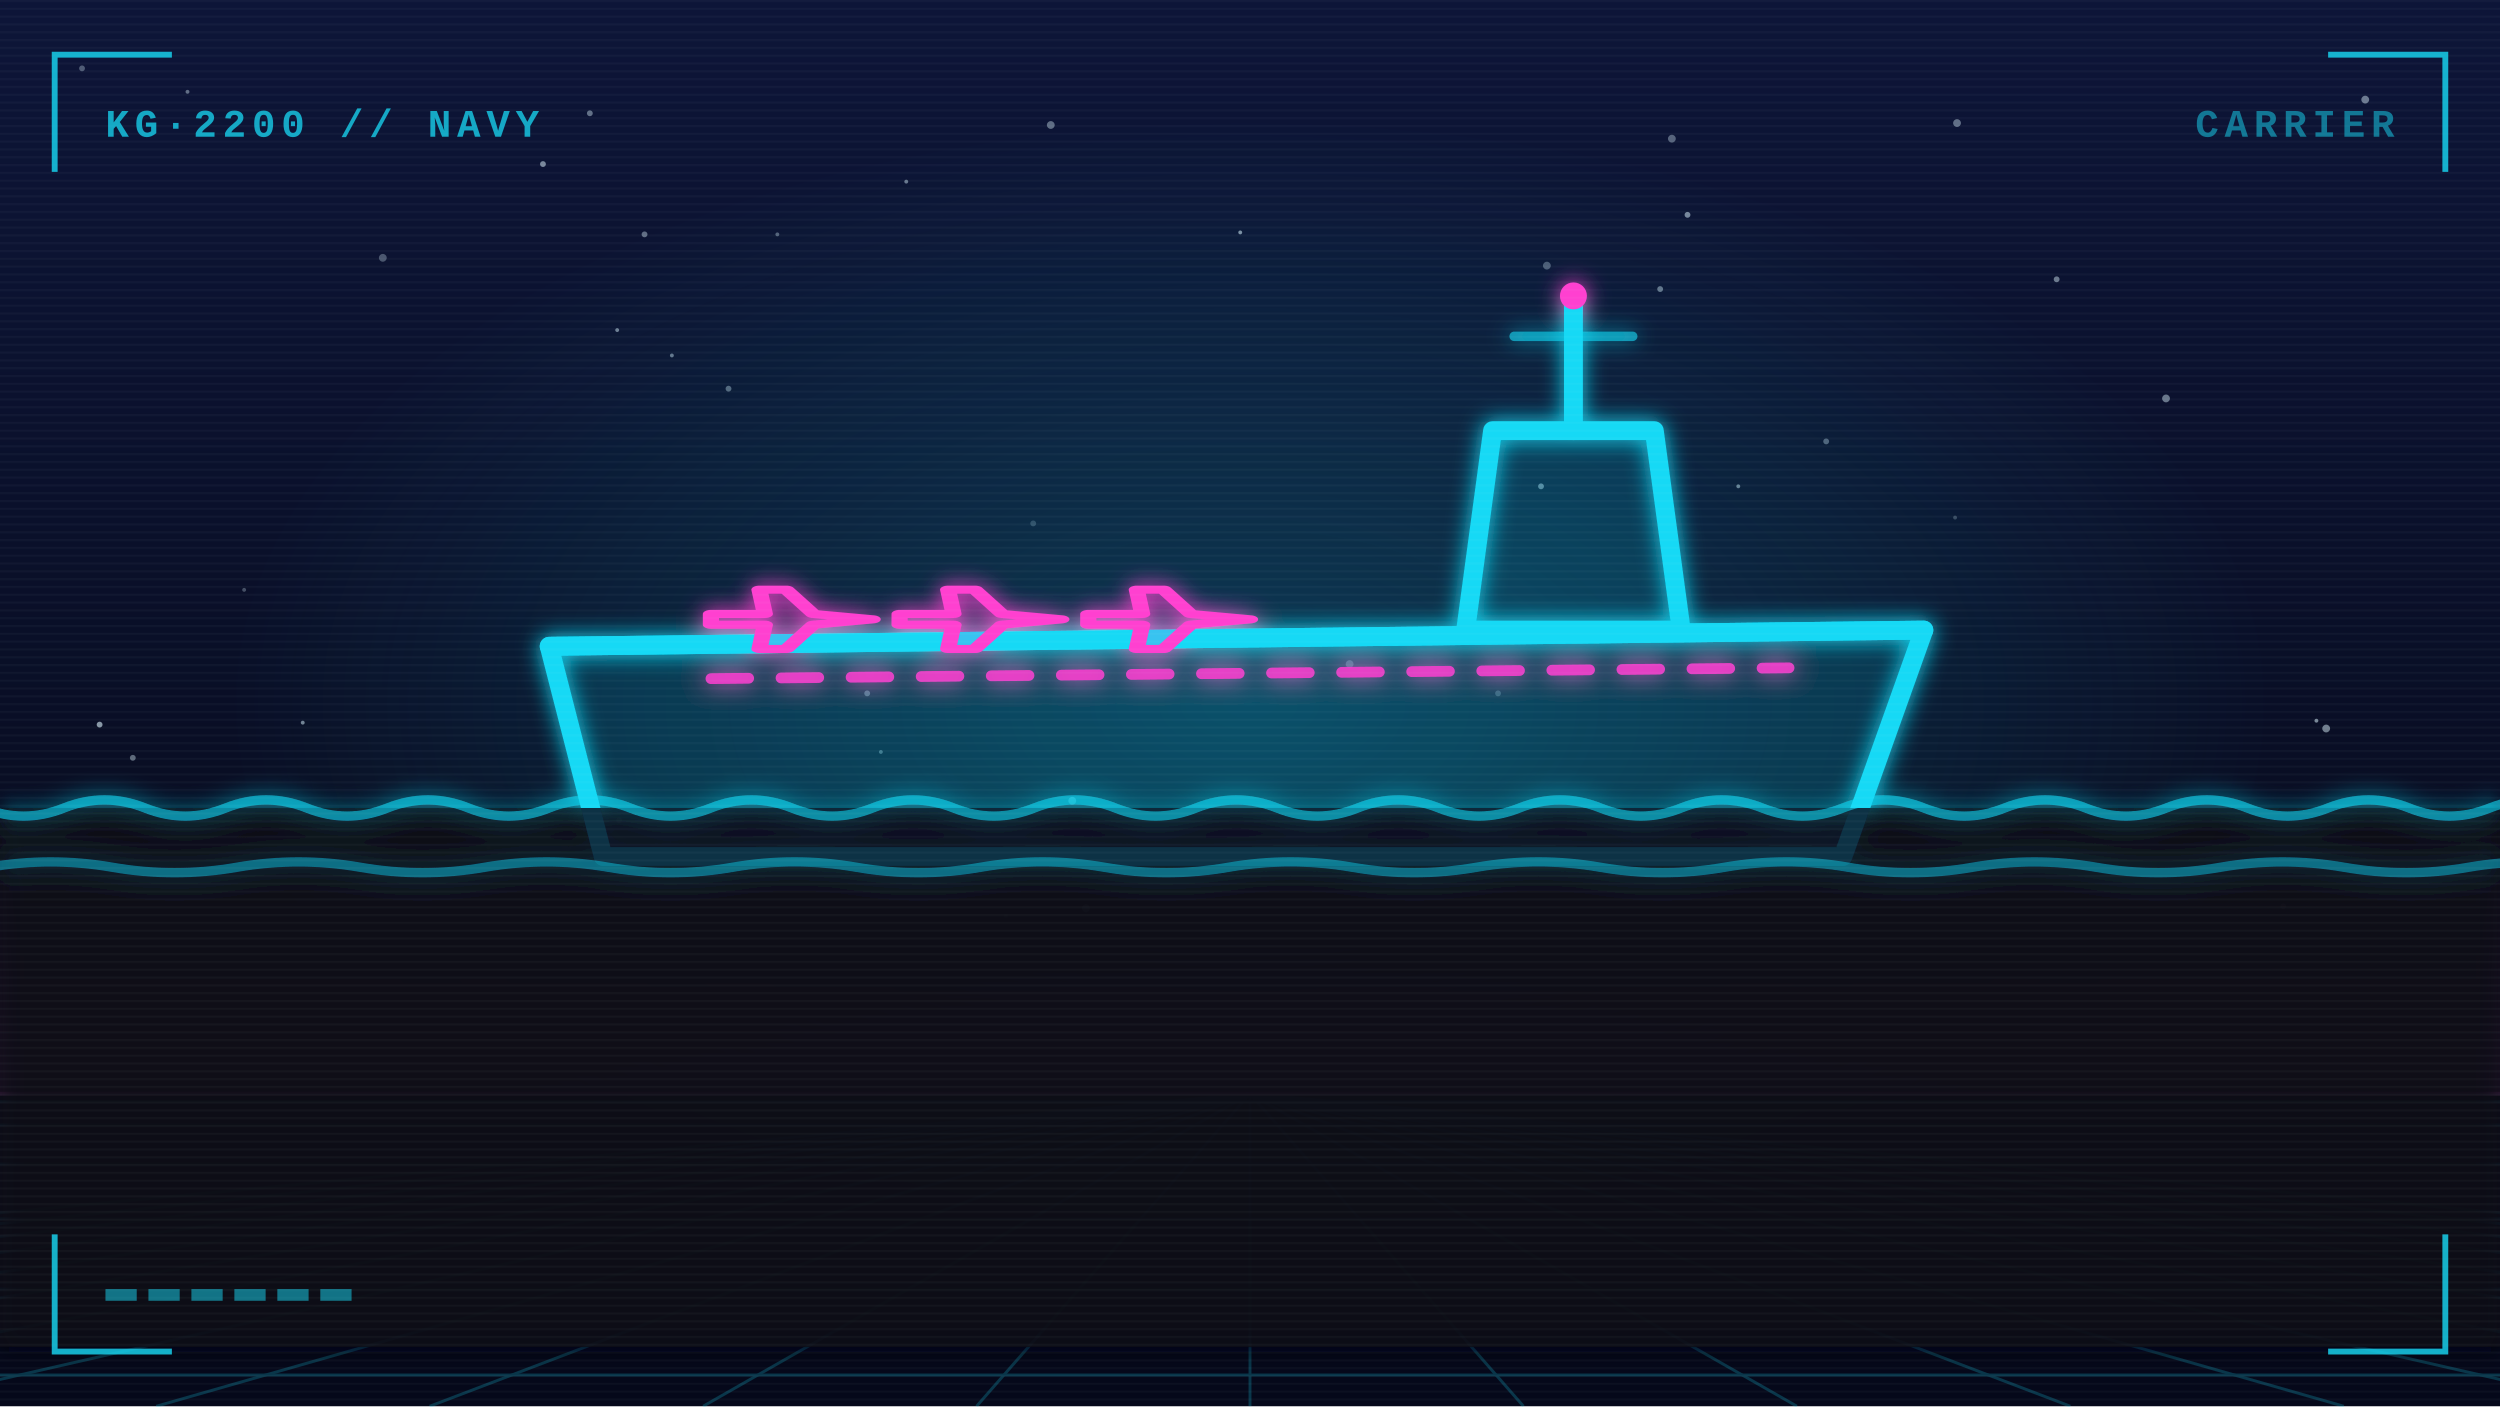
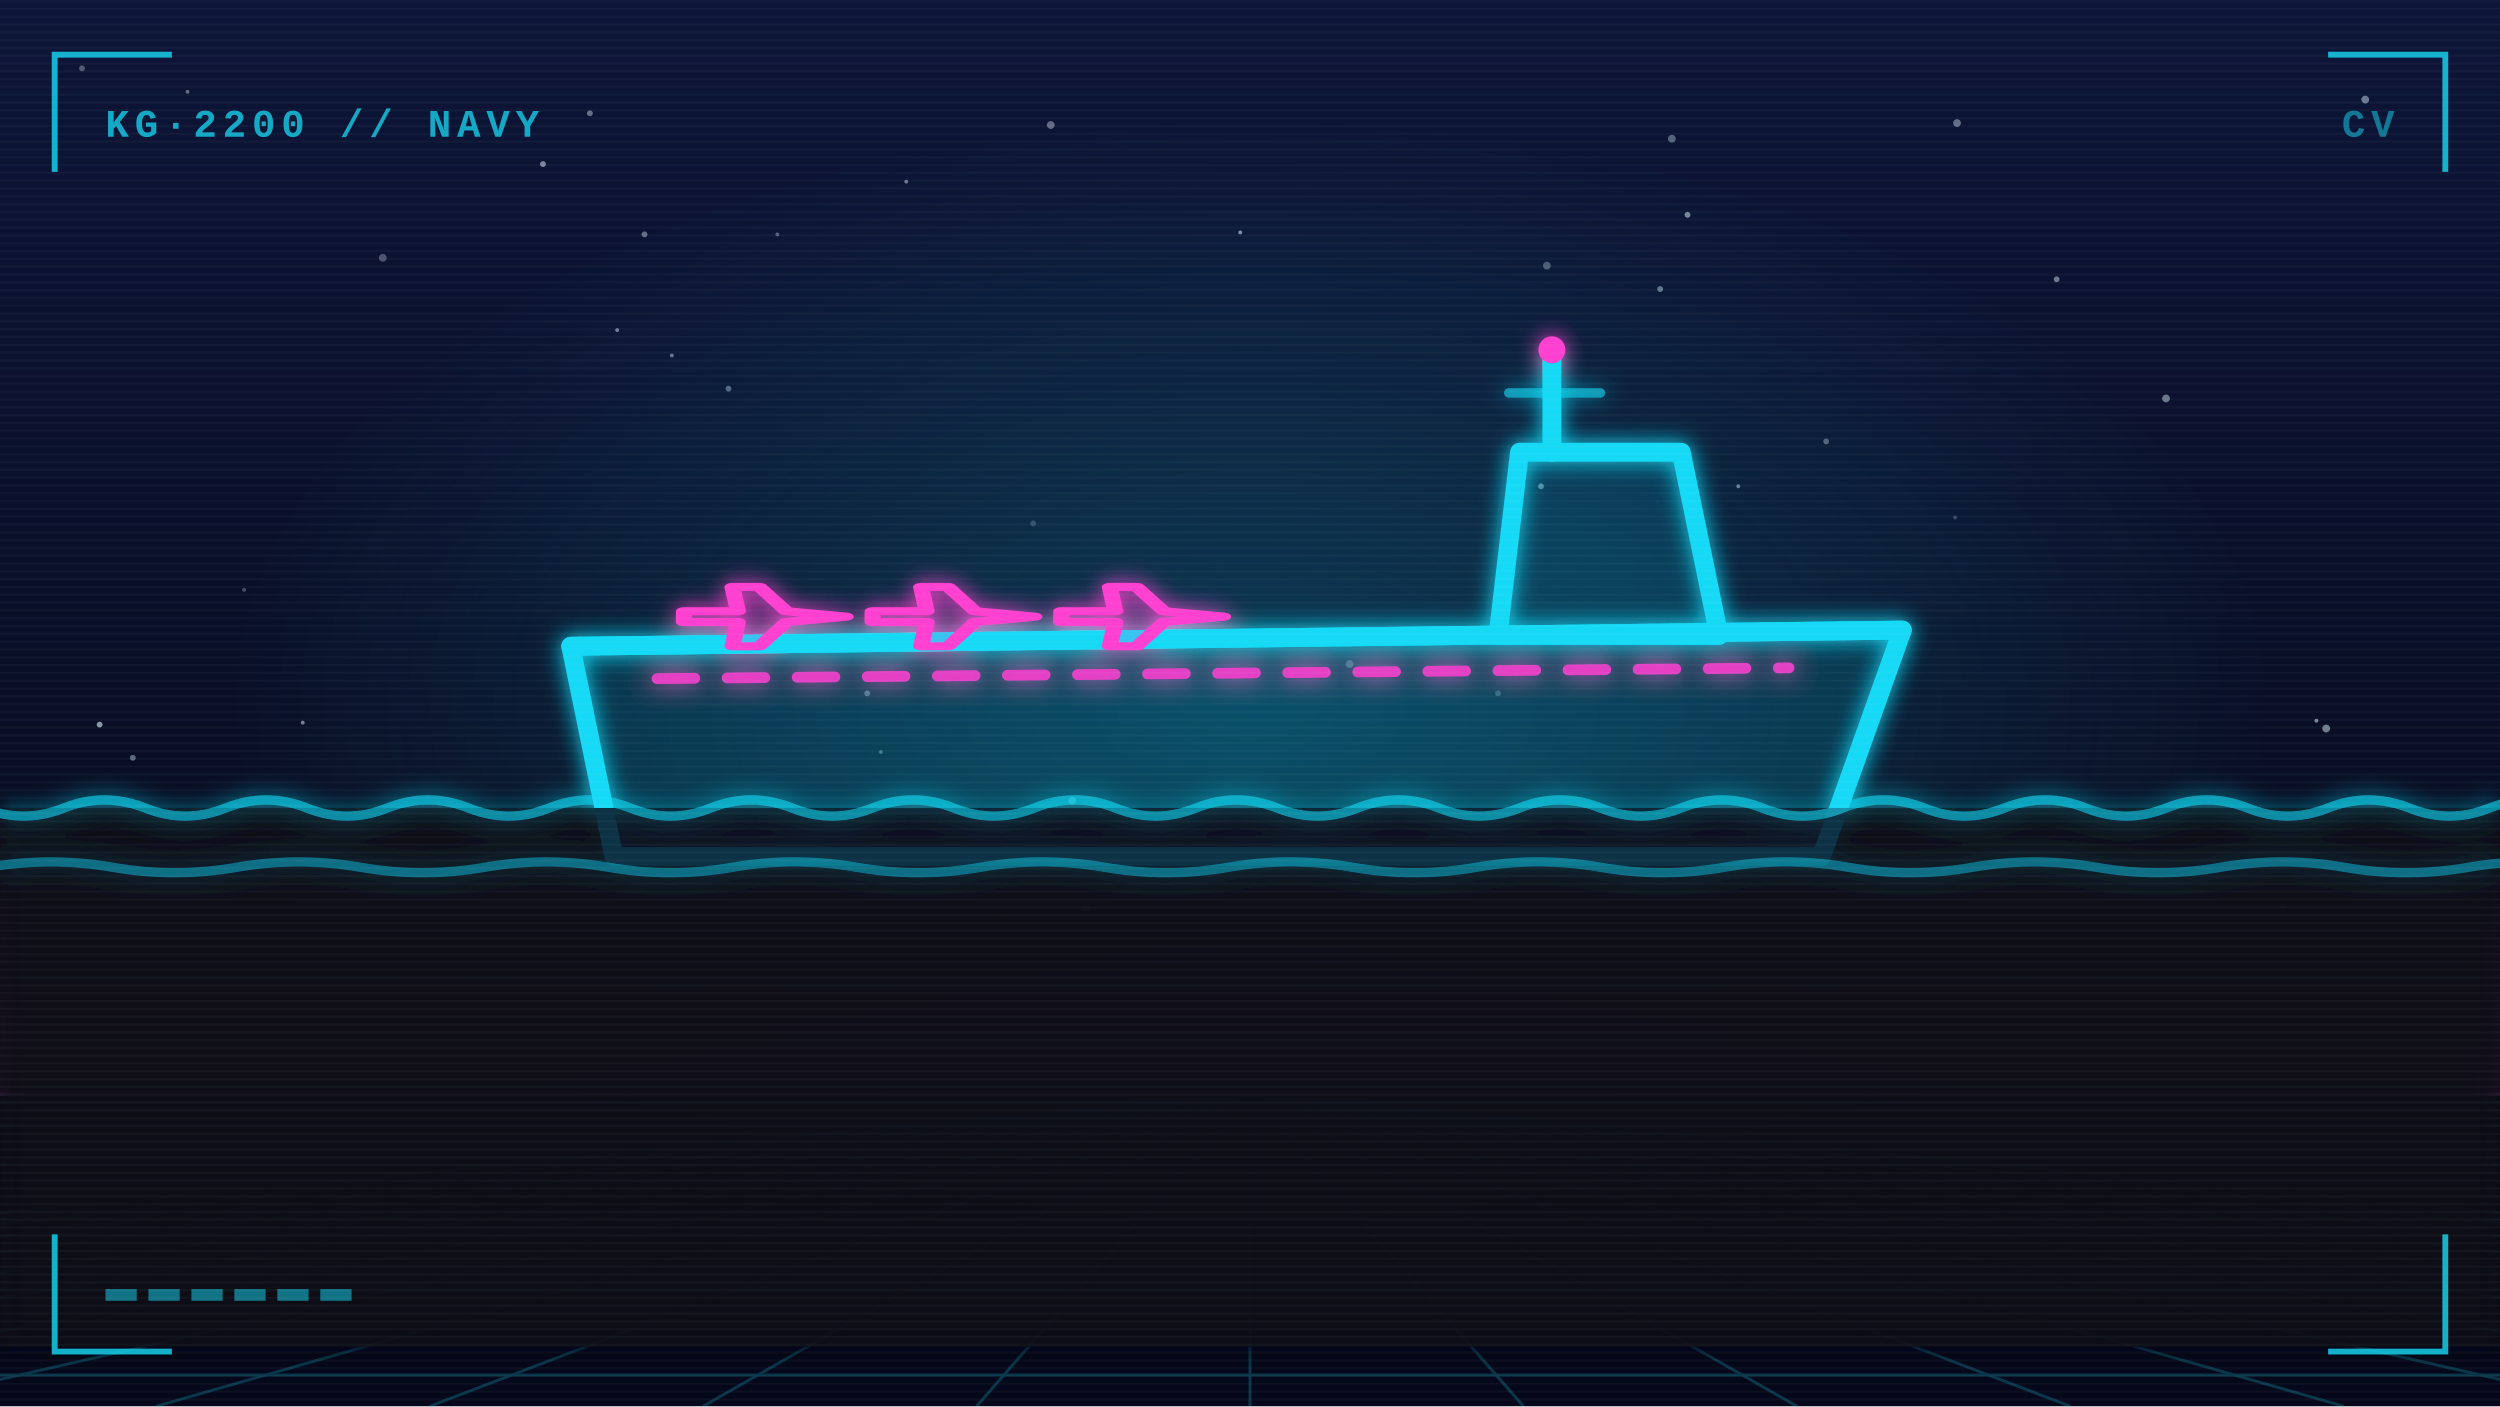
<svg xmlns="http://www.w3.org/2000/svg" viewBox="0 0 1280 720" width="1280" height="720">
  <defs>
    <linearGradient id="bg" x1="0" y1="0" x2="0" y2="1">
      <stop offset="0" stop-color="#0d1538" />
      <stop offset=".75" stop-color="#070b1d" />
      <stop offset="1" stop-color="#05081a" />
    </linearGradient>
    <radialGradient id="halo" cx=".5" cy=".5" r=".5">
      <stop offset="0" stop-color="#18d9f5" stop-opacity=".22" />
      <stop offset="1" stop-color="#18d9f5" stop-opacity="0" />
    </radialGradient>
    <linearGradient id="hz" x1="0" y1="0" x2="0" y2="1">
      <stop offset="0" stop-color="#ff3fd0" stop-opacity="0" />
      <stop offset="1" stop-color="#ff3fd0" stop-opacity=".28" />
    </linearGradient>
    <pattern id="scan" width="4" height="4" patternUnits="userSpaceOnUse">
      <rect width="4" height="1" fill="#dff6ff" opacity=".035" />
    </pattern>
    <filter id="bl" x="-20%" y="-20%" width="140%" height="140%">
      <feGaussianBlur stdDeviation="6" />
    </filter>
    <filter id="bl2" x="-20%" y="-50%" width="140%" height="200%">
      <feGaussianBlur stdDeviation="10" />
    </filter>
    <filter id="neon" x="-10%" y="-10%" width="120%" height="120%">
      <feGaussianBlur stdDeviation="5" result="b" />
      <feMerge>
        <feMergeNode in="b" />
        <feMergeNode in="SourceGraphic" />
      </feMerge>
    </filter>
    <style>.m{fill:rgba(24,217,245,.07);stroke:#18d9f5;stroke-width:7;stroke-linejoin:round;stroke-linecap:round}.a{fill:rgba(255,63,208,.14);stroke:#ff3fd0;stroke-width:6;stroke-linejoin:round;stroke-linecap:round}.t{fill:none;stroke:#18d9f5;stroke-width:3.5;stroke-linecap:round;opacity:.6}.ta{fill:none;stroke:#ff3fd0;stroke-width:4;stroke-linecap:round;opacity:.85}.f{fill:#18d9f5}.fa{fill:#ff3fd0}.n{fill:none}.w5{stroke-width:5}.w8{stroke-width:8}.w12{stroke-width:12}.w14{stroke-width:14}.o3{opacity:.3}.o4{opacity:.4}.o5{opacity:.45}.o6{opacity:.6}.dash{stroke-dasharray:14 12}.glow{filter:url(#bl);opacity:.7}.sea{fill:#070b1d;opacity:.82}.dk{fill:#070b1d}.hint{opacity:.22;filter:url(#bl2)}.hud{font:600 20px Consolas,"Courier New",monospace;letter-spacing:3px;fill:#18d9f5}</style>
  </defs>
  <rect width="1280" height="720" fill="url(#bg)" />
  <circle cx="451" cy="385" r="1" fill="#dff6ff" opacity="0.33" />
  <circle cx="635" cy="119" r="1" fill="#dff6ff" opacity="0.54" />
  <circle cx="1186" cy="369" r="1" fill="#dff6ff" opacity="0.52" />
  <circle cx="316" cy="169" r="1" fill="#dff6ff" opacity="0.47" />
  <circle cx="68" cy="388" r="1.5" fill="#dff6ff" opacity="0.39" />
  <circle cx="1053" cy="143" r="1.5" fill="#dff6ff" opacity="0.45" />
  <circle cx="317" cy="420" r="1.5" fill="#dff6ff" opacity="0.39" />
  <circle cx="1211" cy="51" r="2" fill="#dff6ff" opacity="0.45" />
  <circle cx="250" cy="434" r="1" fill="#dff6ff" opacity="0.21" />
  <circle cx="344" cy="182" r="1" fill="#dff6ff" opacity="0.43" />
  <circle cx="196" cy="132" r="2" fill="#dff6ff" opacity="0.30" />
  <circle cx="42" cy="35" r="1.5" fill="#dff6ff" opacity="0.32" />
  <circle cx="1002" cy="63" r="2" fill="#dff6ff" opacity="0.40" />
  <circle cx="549" cy="410" r="2" fill="#dff6ff" opacity="0.47" />
  <circle cx="1169" cy="464" r="1.5" fill="#dff6ff" opacity="0.42" />
  <circle cx="792" cy="136" r="2" fill="#dff6ff" opacity="0.31" />
  <circle cx="302" cy="58" r="1.5" fill="#dff6ff" opacity="0.41" />
  <circle cx="529" cy="268" r="1.5" fill="#dff6ff" opacity="0.20" />
  <circle cx="538" cy="64" r="2" fill="#dff6ff" opacity="0.39" />
  <circle cx="935" cy="226" r="1.5" fill="#dff6ff" opacity="0.34" />
  <circle cx="850" cy="148" r="1.5" fill="#dff6ff" opacity="0.42" />
  <circle cx="556" cy="465" r="2" fill="#dff6ff" opacity="0.47" />
  <circle cx="1001" cy="265" r="1" fill="#dff6ff" opacity="0.23" />
  <circle cx="864" cy="110" r="1.5" fill="#dff6ff" opacity="0.51" />
  <circle cx="856" cy="71" r="2" fill="#dff6ff" opacity="0.35" />
  <circle cx="51" cy="371" r="1.5" fill="#dff6ff" opacity="0.59" />
  <circle cx="890" cy="249" r="1" fill="#dff6ff" opacity="0.46" />
  <circle cx="789" cy="249" r="1.5" fill="#dff6ff" opacity="0.44" />
  <circle cx="515" cy="469" r="1" fill="#dff6ff" opacity="0.22" />
  <circle cx="1109" cy="204" r="2" fill="#dff6ff" opacity="0.44" />
  <circle cx="155" cy="370" r="1" fill="#dff6ff" opacity="0.50" />
  <circle cx="330" cy="120" r="1.5" fill="#dff6ff" opacity="0.40" />
  <circle cx="398" cy="120" r="1" fill="#dff6ff" opacity="0.34" />
  <circle cx="767" cy="355" r="1.5" fill="#dff6ff" opacity="0.23" />
  <circle cx="691" cy="340" r="2" fill="#dff6ff" opacity="0.26" />
  <circle cx="278" cy="84" r="1.5" fill="#dff6ff" opacity="0.51" />
  <circle cx="373" cy="199" r="1.5" fill="#dff6ff" opacity="0.36" />
  <circle cx="96" cy="47" r="1" fill="#dff6ff" opacity="0.40" />
  <circle cx="464" cy="93" r="1" fill="#dff6ff" opacity="0.44" />
  <circle cx="125" cy="302" r="1" fill="#dff6ff" opacity="0.28" />
  <circle cx="444" cy="355" r="1.5" fill="#dff6ff" opacity="0.34" />
  <circle cx="1191" cy="373" r="2" fill="#dff6ff" opacity="0.48" />
  <rect x="0" y="420" width="1280" height="140" fill="url(#hz)" />
  <g stroke="#18d9f5" stroke-width="1.5" opacity=".22">
    <line x1="640" y1="560" x2="-1040" y2="720" />
    <line x1="640" y1="560" x2="-900" y2="720" />
    <line x1="640" y1="560" x2="-760" y2="720" />
    <line x1="640" y1="560" x2="-620" y2="720" />
    <line x1="640" y1="560" x2="-480" y2="720" />
    <line x1="640" y1="560" x2="-340" y2="720" />
    <line x1="640" y1="560" x2="-200" y2="720" />
    <line x1="640" y1="560" x2="-60" y2="720" />
    <line x1="640" y1="560" x2="80" y2="720" />
    <line x1="640" y1="560" x2="220" y2="720" />
    <line x1="640" y1="560" x2="360" y2="720" />
    <line x1="640" y1="560" x2="500" y2="720" />
    <line x1="640" y1="560" x2="640" y2="720" />
    <line x1="640" y1="560" x2="780" y2="720" />
    <line x1="640" y1="560" x2="920" y2="720" />
    <line x1="640" y1="560" x2="1060" y2="720" />
    <line x1="640" y1="560" x2="1200" y2="720" />
    <line x1="640" y1="560" x2="1340" y2="720" />
    <line x1="640" y1="560" x2="1480" y2="720" />
    <line x1="640" y1="560" x2="1620" y2="720" />
    <line x1="640" y1="560" x2="1760" y2="720" />
    <line x1="640" y1="560" x2="1900" y2="720" />
    <line x1="640" y1="560" x2="2040" y2="720" />
    <line x1="640" y1="560" x2="2180" y2="720" />
    <line x1="640" y1="560" x2="2320" y2="720" />
    <line x1="0" y1="560" x2="1280" y2="560" />
    <line x1="0" y1="564" x2="1280" y2="564" />
    <line x1="0" y1="576" x2="1280" y2="576" />
    <line x1="0" y1="596" x2="1280" y2="596" />
    <line x1="0" y1="624" x2="1280" y2="624" />
    <line x1="0" y1="660" x2="1280" y2="660" />
    <line x1="0" y1="704" x2="1280" y2="704" />
  </g>
  <line x1="0" y1="560" x2="1280" y2="560" stroke="#ff3fd0" stroke-width="2" opacity=".6" />
  <ellipse cx="640" cy="360" rx="520" ry="300" fill="url(#halo)" />
  <g transform="translate(640,370) scale(1.15)" filter="url(#neon)">
    <g transform="translate(0,-10) scale(1.2)">
-       <path class="m" d="M-260,-20 L250,-26 L220,58 L-240,58 Z" />
-       <line class="m w10" x1="-260" y1="-20" x2="250" y2="-26" />
-       <path class="m" d="M80,-26 L90,-100 L150,-100 L160,-26 Z" />
-       <line class="m" x1="120" y1="-100" x2="120" y2="-150" />
-       <line class="t" x1="98" y1="-135.0" x2="142" y2="-135.0" />
-       <circle class="fa" cx="120" cy="-150" r="5" />
-       <line class="ta dash" x1="-200" y1="-8" x2="200" y2="-12" />
-       <g transform="translate(-170,-30) scale(1,.5)">
+       <path class="m" d="M-252,-20 L242,-26 L212,58 L-236,58 Z" />
+       <line class="m w10" x1="-252" y1="-20" x2="242" y2="-26" />
+       <path class="m" d="M92,-24 L100,-92 L160,-92 L174,-24 Z" />
+       <line class="m" x1="112" y1="-92" x2="112" y2="-126" />
+       <circle class="fa" cx="112" cy="-130" r="5" />
+       <line class="t" x1="96" y1="-114" x2="130" y2="-114" />
+       <g transform="translate(-180,-31) scale(1,.5)">
        <path class="a" d="M30,0 L8,-4 L-2,-22 L-12,-22 L-10,-4 L-30,-4 L-30,0 L-30,4 L-10,4 L-12,22 L-2,22 L8,4 Z" />
      </g>
-       <g transform="translate(-100,-30) scale(1,.5)">
+       <g transform="translate(-110,-31) scale(1,.5)">
        <path class="a" d="M30,0 L8,-4 L-2,-22 L-12,-22 L-10,-4 L-30,-4 L-30,0 L-30,4 L-10,4 L-12,22 L-2,22 L8,4 Z" />
      </g>
-       <g transform="translate(-30,-30) scale(1,.5)">
+       <g transform="translate(-40,-31) scale(1,.5)">
        <path class="a" d="M30,0 L8,-4 L-2,-22 L-12,-22 L-10,-4 L-30,-4 L-30,0 L-30,4 L-10,4 L-12,22 L-2,22 L8,4 Z" />
      </g>
+       <line class="ta dash" x1="-220" y1="-8" x2="200" y2="-12" />
      <rect class="sea" x="-700" y="40" width="1400" height="200" rx="0" />
      <path class="t" d="M-560,40 q15.0,-6 30,0 q15.0,6 30,0 q15.0,-6 30,0 q15.0,6 30,0 q15.0,-6 30,0 q15.0,6 30,0 q15.0,-6 30,0 q15.0,6 30,0 q15.0,-6 30,0 q15.0,6 30,0 q15.0,-6 30,0 q15.0,6 30,0 q15.0,-6 30,0 q15.0,6 30,0 q15.0,-6 30,0 q15.0,6 30,0 q15.0,-6 30,0 q15.0,6 30,0 q15.0,-6 30,0 q15.0,6 30,0 q15.0,-6 30,0 q15.0,6 30,0 q15.0,-6 30,0 q15.0,6 30,0 q15.0,-6 30,0 q15.0,6 30,0 q15.0,-6 30,0 q15.0,6 30,0 q15.0,-6 30,0 q15.0,6 30,0 q15.0,-6 30,0 q15.0,6 30,0 q15.0,-6 30,0 q15.0,6 30,0 q15.0,-6 30,0 q15.0,6 30,0 q15.0,-6 30,0 q15.0,6 30,0" />
      <path class="t o5" d="M-560,62 q23.0,-4 46,0 q23.0,4 46,0 q23.0,-4 46,0 q23.0,4 46,0 q23.0,-4 46,0 q23.0,4 46,0 q23.0,-4 46,0 q23.0,4 46,0 q23.0,-4 46,0 q23.0,4 46,0 q23.0,-4 46,0 q23.0,4 46,0 q23.0,-4 46,0 q23.0,4 46,0 q23.0,-4 46,0 q23.0,4 46,0 q23.0,-4 46,0 q23.0,4 46,0 q23.0,-4 46,0 q23.0,4 46,0 q23.0,-4 46,0 q23.0,4 46,0 q23.0,-4 46,0 q23.0,4 46,0 q23.0,-4 46,0" />
    </g>
  </g>
  <rect width="1280" height="720" fill="url(#scan)" />
  <g fill="none" stroke="#18d9f5" stroke-width="3" opacity=".8">
    <path d="M28,88 L28,28 L88,28" />
    <path d="M1252,88 L1252,28 L1192,28" />
    <path d="M28,632 L28,692 L88,692" />
    <path d="M1252,632 L1252,692 L1192,692" />
  </g>
  <g fill="#18d9f5" opacity=".5">
    <rect x="54" y="660" width="16" height="6" />
    <rect x="76" y="660" width="16" height="6" />
    <rect x="98" y="660" width="16" height="6" />
    <rect x="120" y="660" width="16" height="6" />
    <rect x="142" y="660" width="16" height="6" />
    <rect x="164" y="660" width="16" height="6" />
  </g>
  <text class="hud" x="54" y="70" opacity=".75">KG·2200 // NAVY</text>
-   <text class="hud" x="1226" y="70" text-anchor="end" opacity=".5">CARRIER</text>
+   <text class="hud" x="1226" y="70" text-anchor="end" opacity=".5">CV</text>
</svg>
